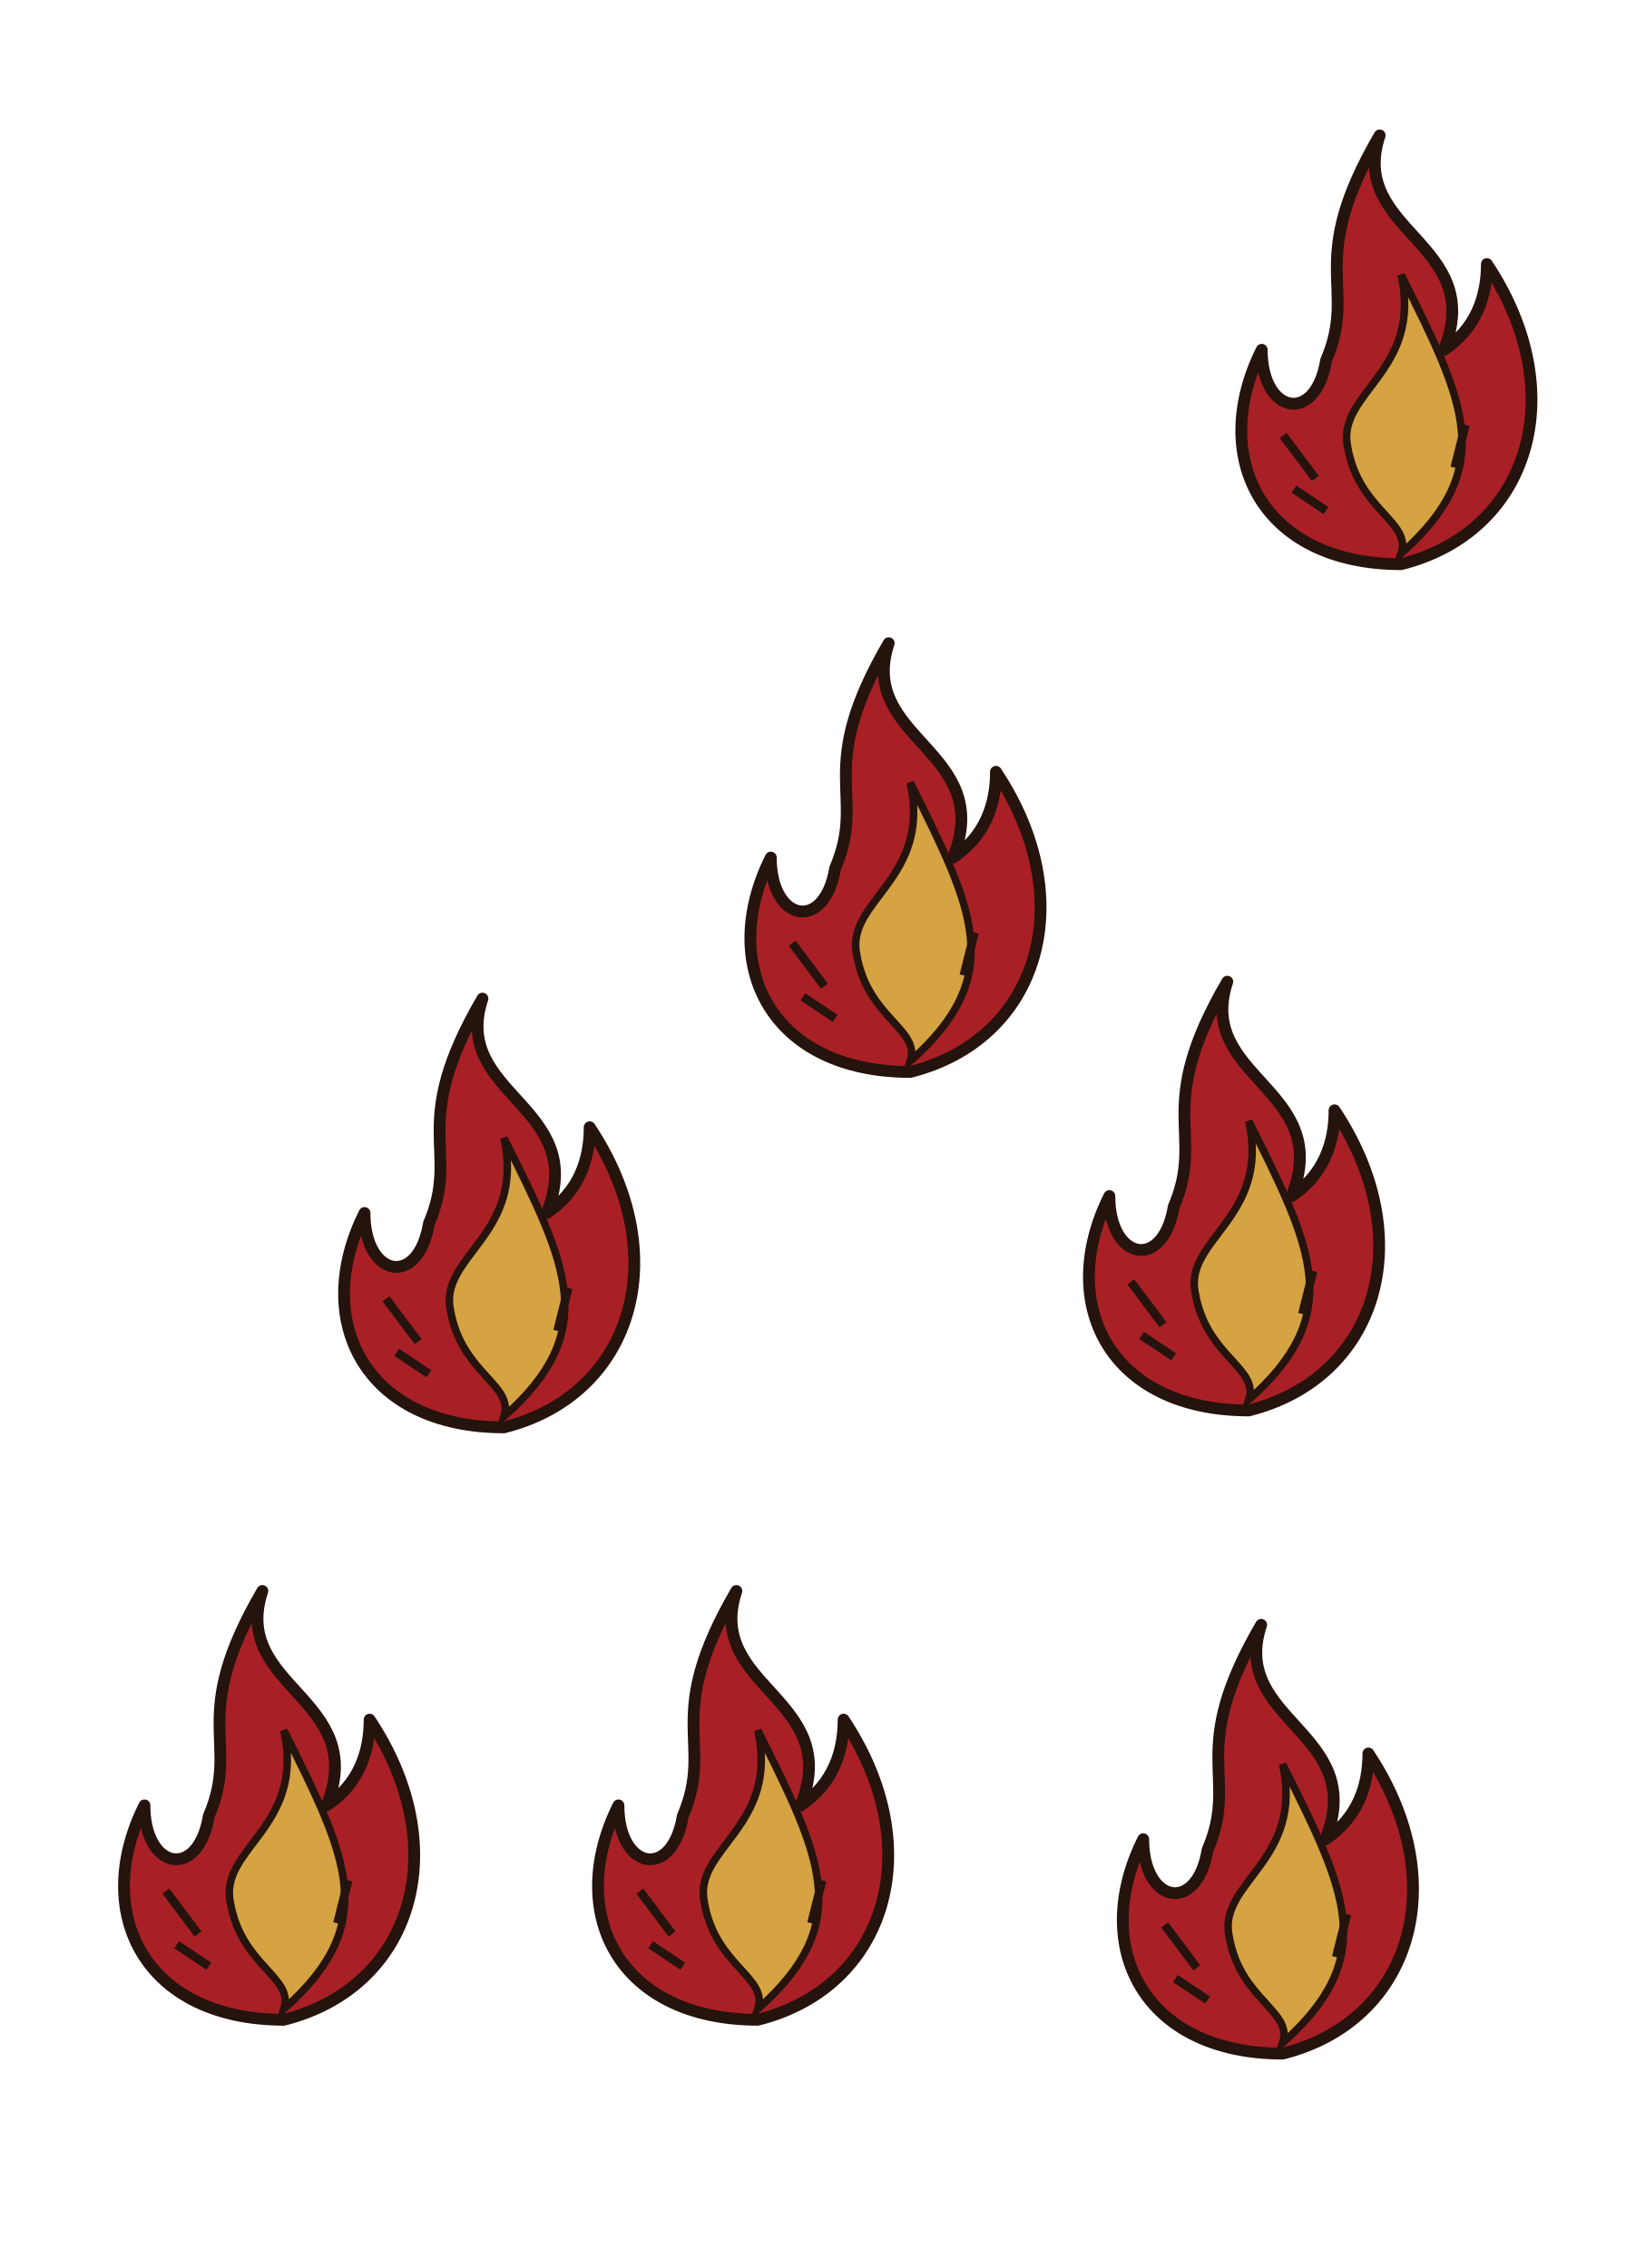
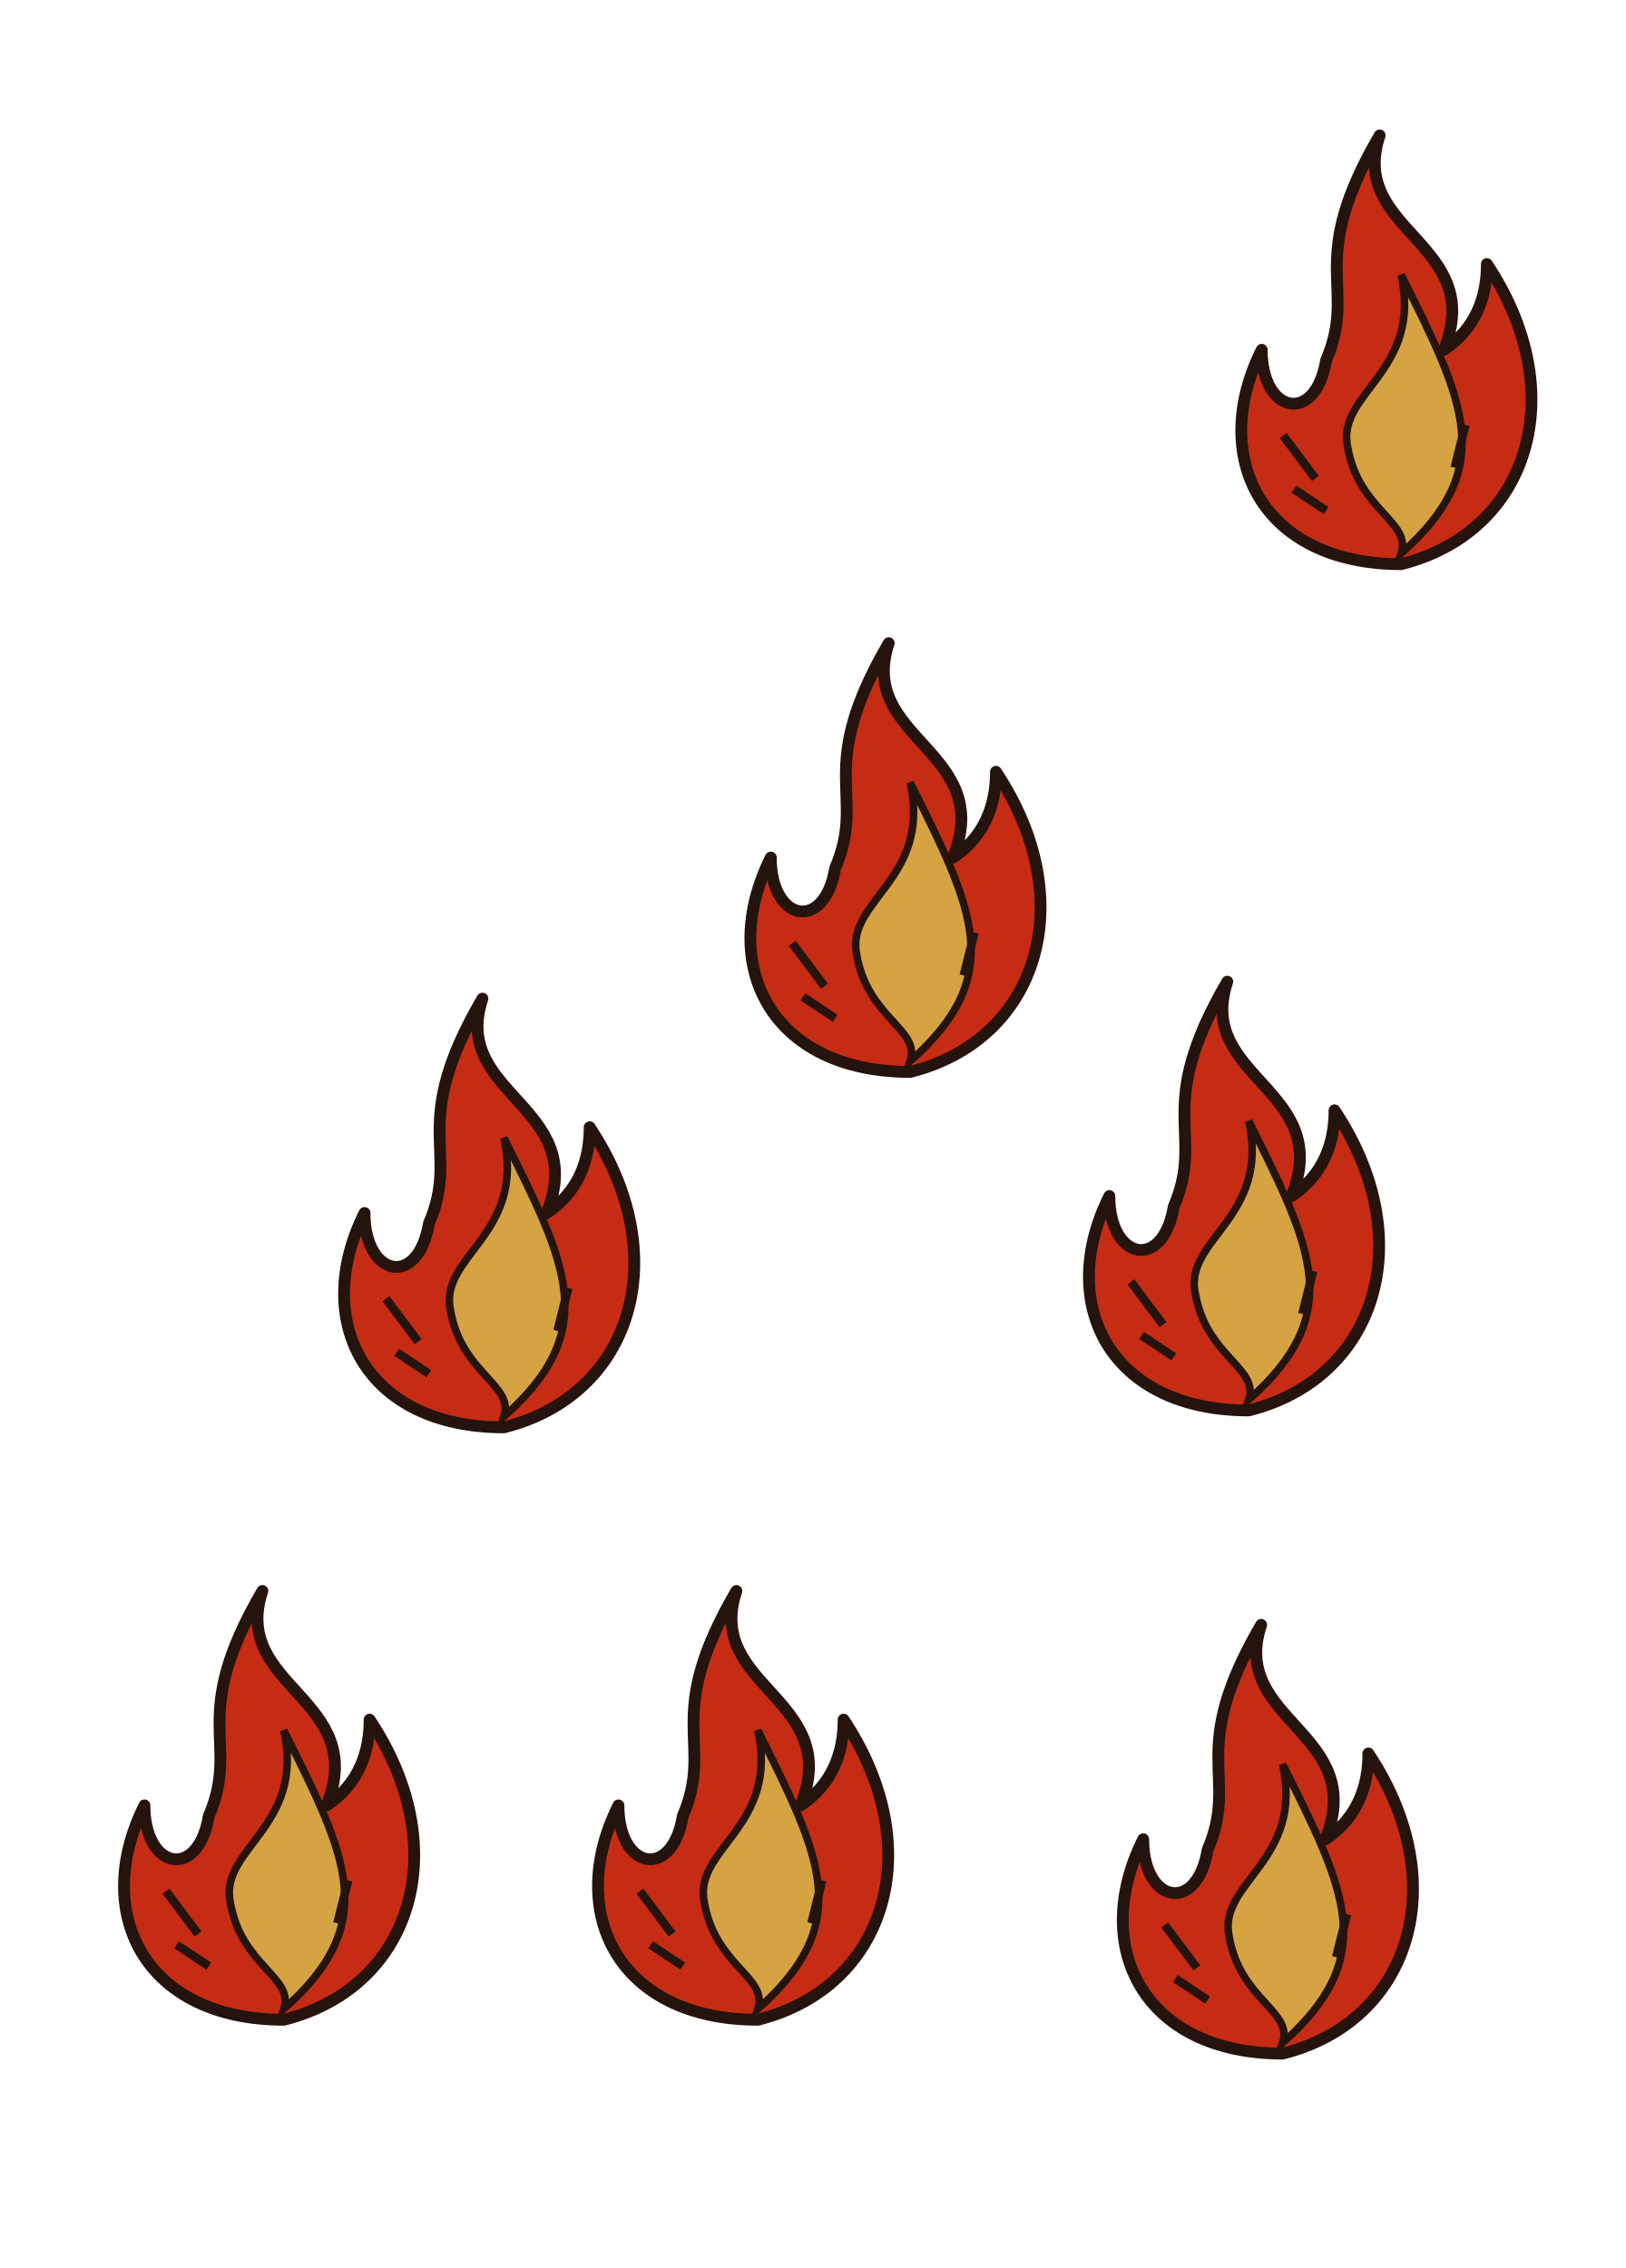
<svg xmlns="http://www.w3.org/2000/svg" width="768" height="1072" viewBox="0 0 96 134">
  <g class="flame" transform="translate(72.000 8.000) scale(0.6333333)">
-     <path d="M15 0C12 9 25 10 21 20C24 18 25 15 25 12C33 24 29 37 17 40C4 40-1 30 4 20C4 26 9 27 10 21C13 14 8 12 15 0Z" fill="#a82025" stroke="#25130d" stroke-width="1.1" stroke-linejoin="round" />
+     <path d="M15 0C12 9 25 10 21 20C24 18 25 15 25 12C33 24 29 37 17 40C4 40-1 30 4 20C4 26 9 27 10 21C13 14 8 12 15 0Z" fill="#c62b14" stroke="#25130d" stroke-width="1.1" stroke-linejoin="round" />
    <path d="M17 13C19 22 11 24 12 29C13 35 18 36 17 39C26 31 23 25 17 13Z" fill="#d5a342" stroke="#25130d" stroke-width=".7" />
    <path d="M6 28L9 32M7 33L10 35M23 27L22 31" fill="none" stroke="#25130d" stroke-width=".8" />
  </g>
  <g class="flame" transform="translate(43.000 38.000) scale(0.6333333)">
-     <path d="M15 0C12 9 25 10 21 20C24 18 25 15 25 12C33 24 29 37 17 40C4 40-1 30 4 20C4 26 9 27 10 21C13 14 8 12 15 0Z" fill="#a82025" stroke="#25130d" stroke-width="1.1" stroke-linejoin="round" />
+     <path d="M15 0C12 9 25 10 21 20C24 18 25 15 25 12C33 24 29 37 17 40C4 40-1 30 4 20C4 26 9 27 10 21C13 14 8 12 15 0Z" fill="#c62b14" stroke="#25130d" stroke-width="1.1" stroke-linejoin="round" />
    <path d="M17 13C19 22 11 24 12 29C13 35 18 36 17 39C26 31 23 25 17 13Z" fill="#d5a342" stroke="#25130d" stroke-width=".7" />
    <path d="M6 28L9 32M7 33L10 35M23 27L22 31" fill="none" stroke="#25130d" stroke-width=".8" />
  </g>
  <g class="flame" transform="translate(19.000 59.000) scale(0.6333333)">
-     <path d="M15 0C12 9 25 10 21 20C24 18 25 15 25 12C33 24 29 37 17 40C4 40-1 30 4 20C4 26 9 27 10 21C13 14 8 12 15 0Z" fill="#a82025" stroke="#25130d" stroke-width="1.1" stroke-linejoin="round" />
+     <path d="M15 0C12 9 25 10 21 20C24 18 25 15 25 12C33 24 29 37 17 40C4 40-1 30 4 20C4 26 9 27 10 21C13 14 8 12 15 0Z" fill="#c62b14" stroke="#25130d" stroke-width="1.1" stroke-linejoin="round" />
    <path d="M17 13C19 22 11 24 12 29C13 35 18 36 17 39C26 31 23 25 17 13Z" fill="#d5a342" stroke="#25130d" stroke-width=".7" />
    <path d="M6 28L9 32M7 33L10 35M23 27L22 31" fill="none" stroke="#25130d" stroke-width=".8" />
  </g>
  <g class="flame" transform="translate(63.000 58.000) scale(0.6333333)">
-     <path d="M15 0C12 9 25 10 21 20C24 18 25 15 25 12C33 24 29 37 17 40C4 40-1 30 4 20C4 26 9 27 10 21C13 14 8 12 15 0Z" fill="#a82025" stroke="#25130d" stroke-width="1.1" stroke-linejoin="round" />
+     <path d="M15 0C12 9 25 10 21 20C24 18 25 15 25 12C33 24 29 37 17 40C4 40-1 30 4 20C4 26 9 27 10 21C13 14 8 12 15 0Z" fill="#c62b14" stroke="#25130d" stroke-width="1.1" stroke-linejoin="round" />
    <path d="M17 13C19 22 11 24 12 29C13 35 18 36 17 39C26 31 23 25 17 13Z" fill="#d5a342" stroke="#25130d" stroke-width=".7" />
    <path d="M6 28L9 32M7 33L10 35M23 27L22 31" fill="none" stroke="#25130d" stroke-width=".8" />
  </g>
  <g class="flame" transform="translate(6.000 94.000) scale(0.6333333)">
-     <path d="M15 0C12 9 25 10 21 20C24 18 25 15 25 12C33 24 29 37 17 40C4 40-1 30 4 20C4 26 9 27 10 21C13 14 8 12 15 0Z" fill="#a82025" stroke="#25130d" stroke-width="1.1" stroke-linejoin="round" />
+     <path d="M15 0C12 9 25 10 21 20C24 18 25 15 25 12C33 24 29 37 17 40C4 40-1 30 4 20C4 26 9 27 10 21C13 14 8 12 15 0Z" fill="#c62b14" stroke="#25130d" stroke-width="1.1" stroke-linejoin="round" />
    <path d="M17 13C19 22 11 24 12 29C13 35 18 36 17 39C26 31 23 25 17 13Z" fill="#d5a342" stroke="#25130d" stroke-width=".7" />
    <path d="M6 28L9 32M7 33L10 35M23 27L22 31" fill="none" stroke="#25130d" stroke-width=".8" />
  </g>
  <g class="flame" transform="translate(34.000 94.000) scale(0.6333333)">
-     <path d="M15 0C12 9 25 10 21 20C24 18 25 15 25 12C33 24 29 37 17 40C4 40-1 30 4 20C4 26 9 27 10 21C13 14 8 12 15 0Z" fill="#a82025" stroke="#25130d" stroke-width="1.1" stroke-linejoin="round" />
+     <path d="M15 0C12 9 25 10 21 20C24 18 25 15 25 12C33 24 29 37 17 40C4 40-1 30 4 20C4 26 9 27 10 21C13 14 8 12 15 0Z" fill="#c62b14" stroke="#25130d" stroke-width="1.1" stroke-linejoin="round" />
    <path d="M17 13C19 22 11 24 12 29C13 35 18 36 17 39C26 31 23 25 17 13Z" fill="#d5a342" stroke="#25130d" stroke-width=".7" />
    <path d="M6 28L9 32M7 33L10 35M23 27L22 31" fill="none" stroke="#25130d" stroke-width=".8" />
  </g>
  <g class="flame" transform="translate(65.000 96.000) scale(0.6333333)">
-     <path d="M15 0C12 9 25 10 21 20C24 18 25 15 25 12C33 24 29 37 17 40C4 40-1 30 4 20C4 26 9 27 10 21C13 14 8 12 15 0Z" fill="#a82025" stroke="#25130d" stroke-width="1.1" stroke-linejoin="round" />
+     <path d="M15 0C12 9 25 10 21 20C24 18 25 15 25 12C33 24 29 37 17 40C4 40-1 30 4 20C4 26 9 27 10 21C13 14 8 12 15 0Z" fill="#c62b14" stroke="#25130d" stroke-width="1.1" stroke-linejoin="round" />
    <path d="M17 13C19 22 11 24 12 29C13 35 18 36 17 39C26 31 23 25 17 13Z" fill="#d5a342" stroke="#25130d" stroke-width=".7" />
    <path d="M6 28L9 32M7 33L10 35M23 27L22 31" fill="none" stroke="#25130d" stroke-width=".8" />
  </g>
</svg>
